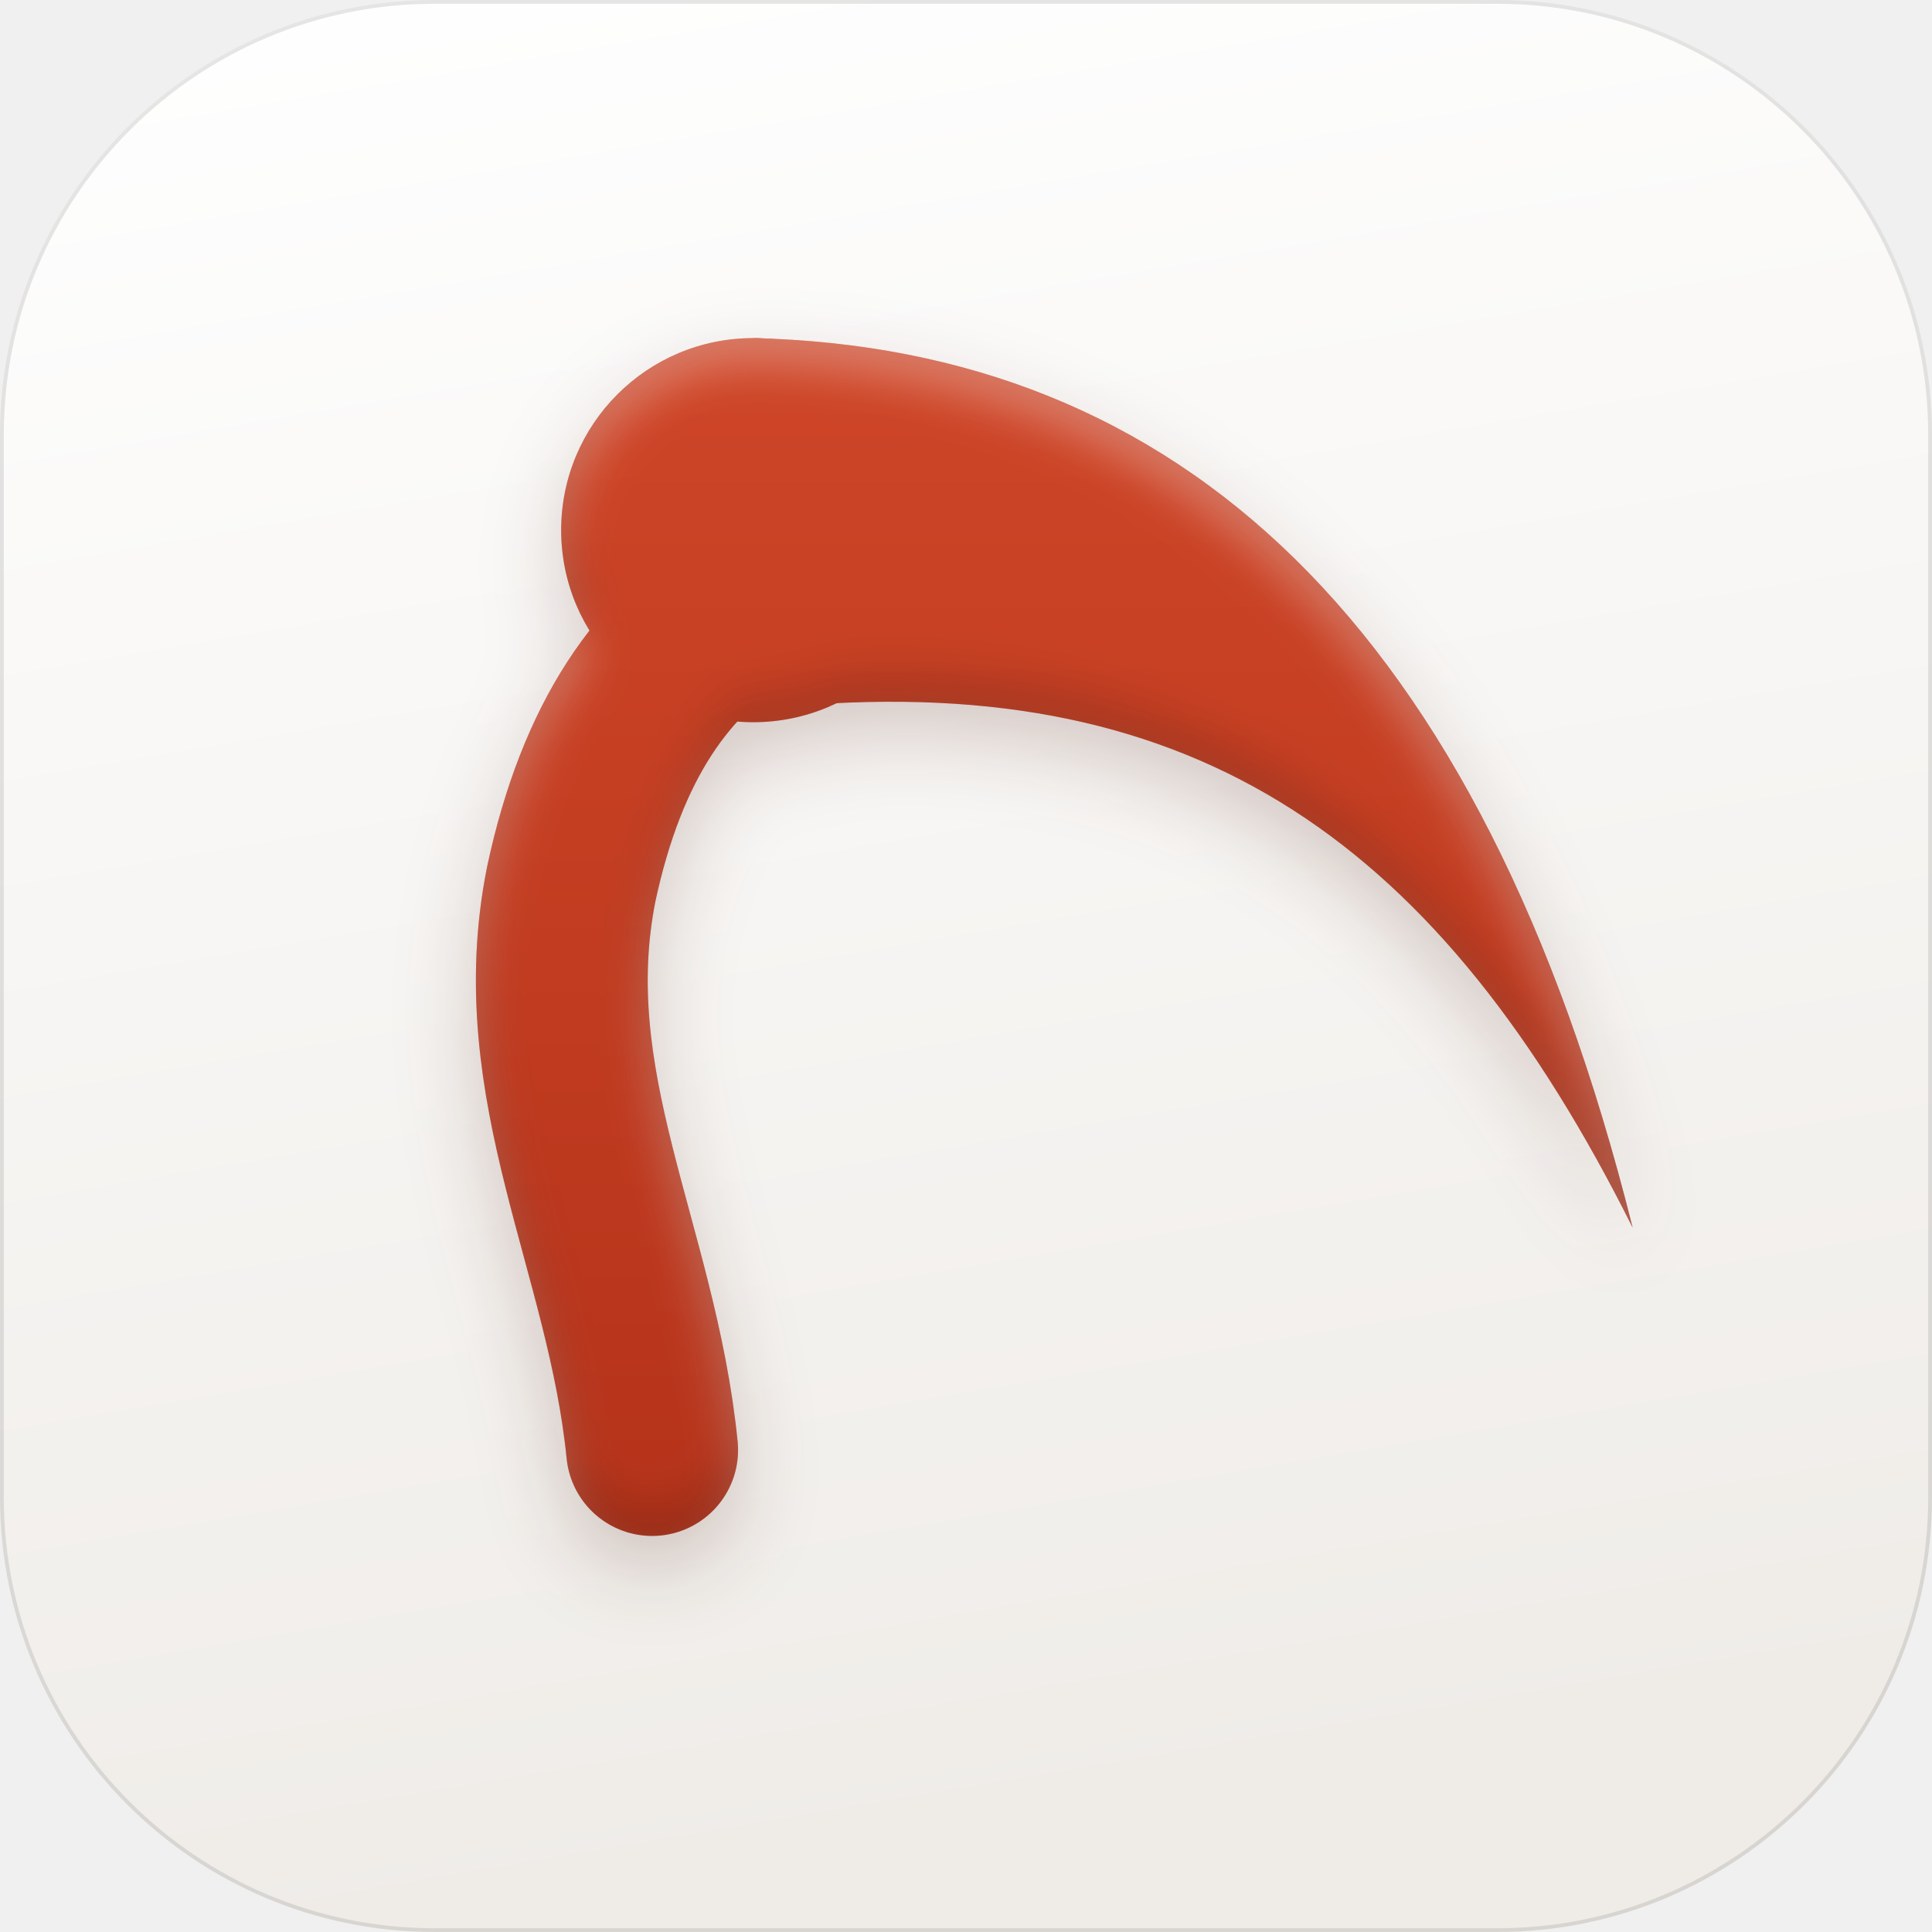
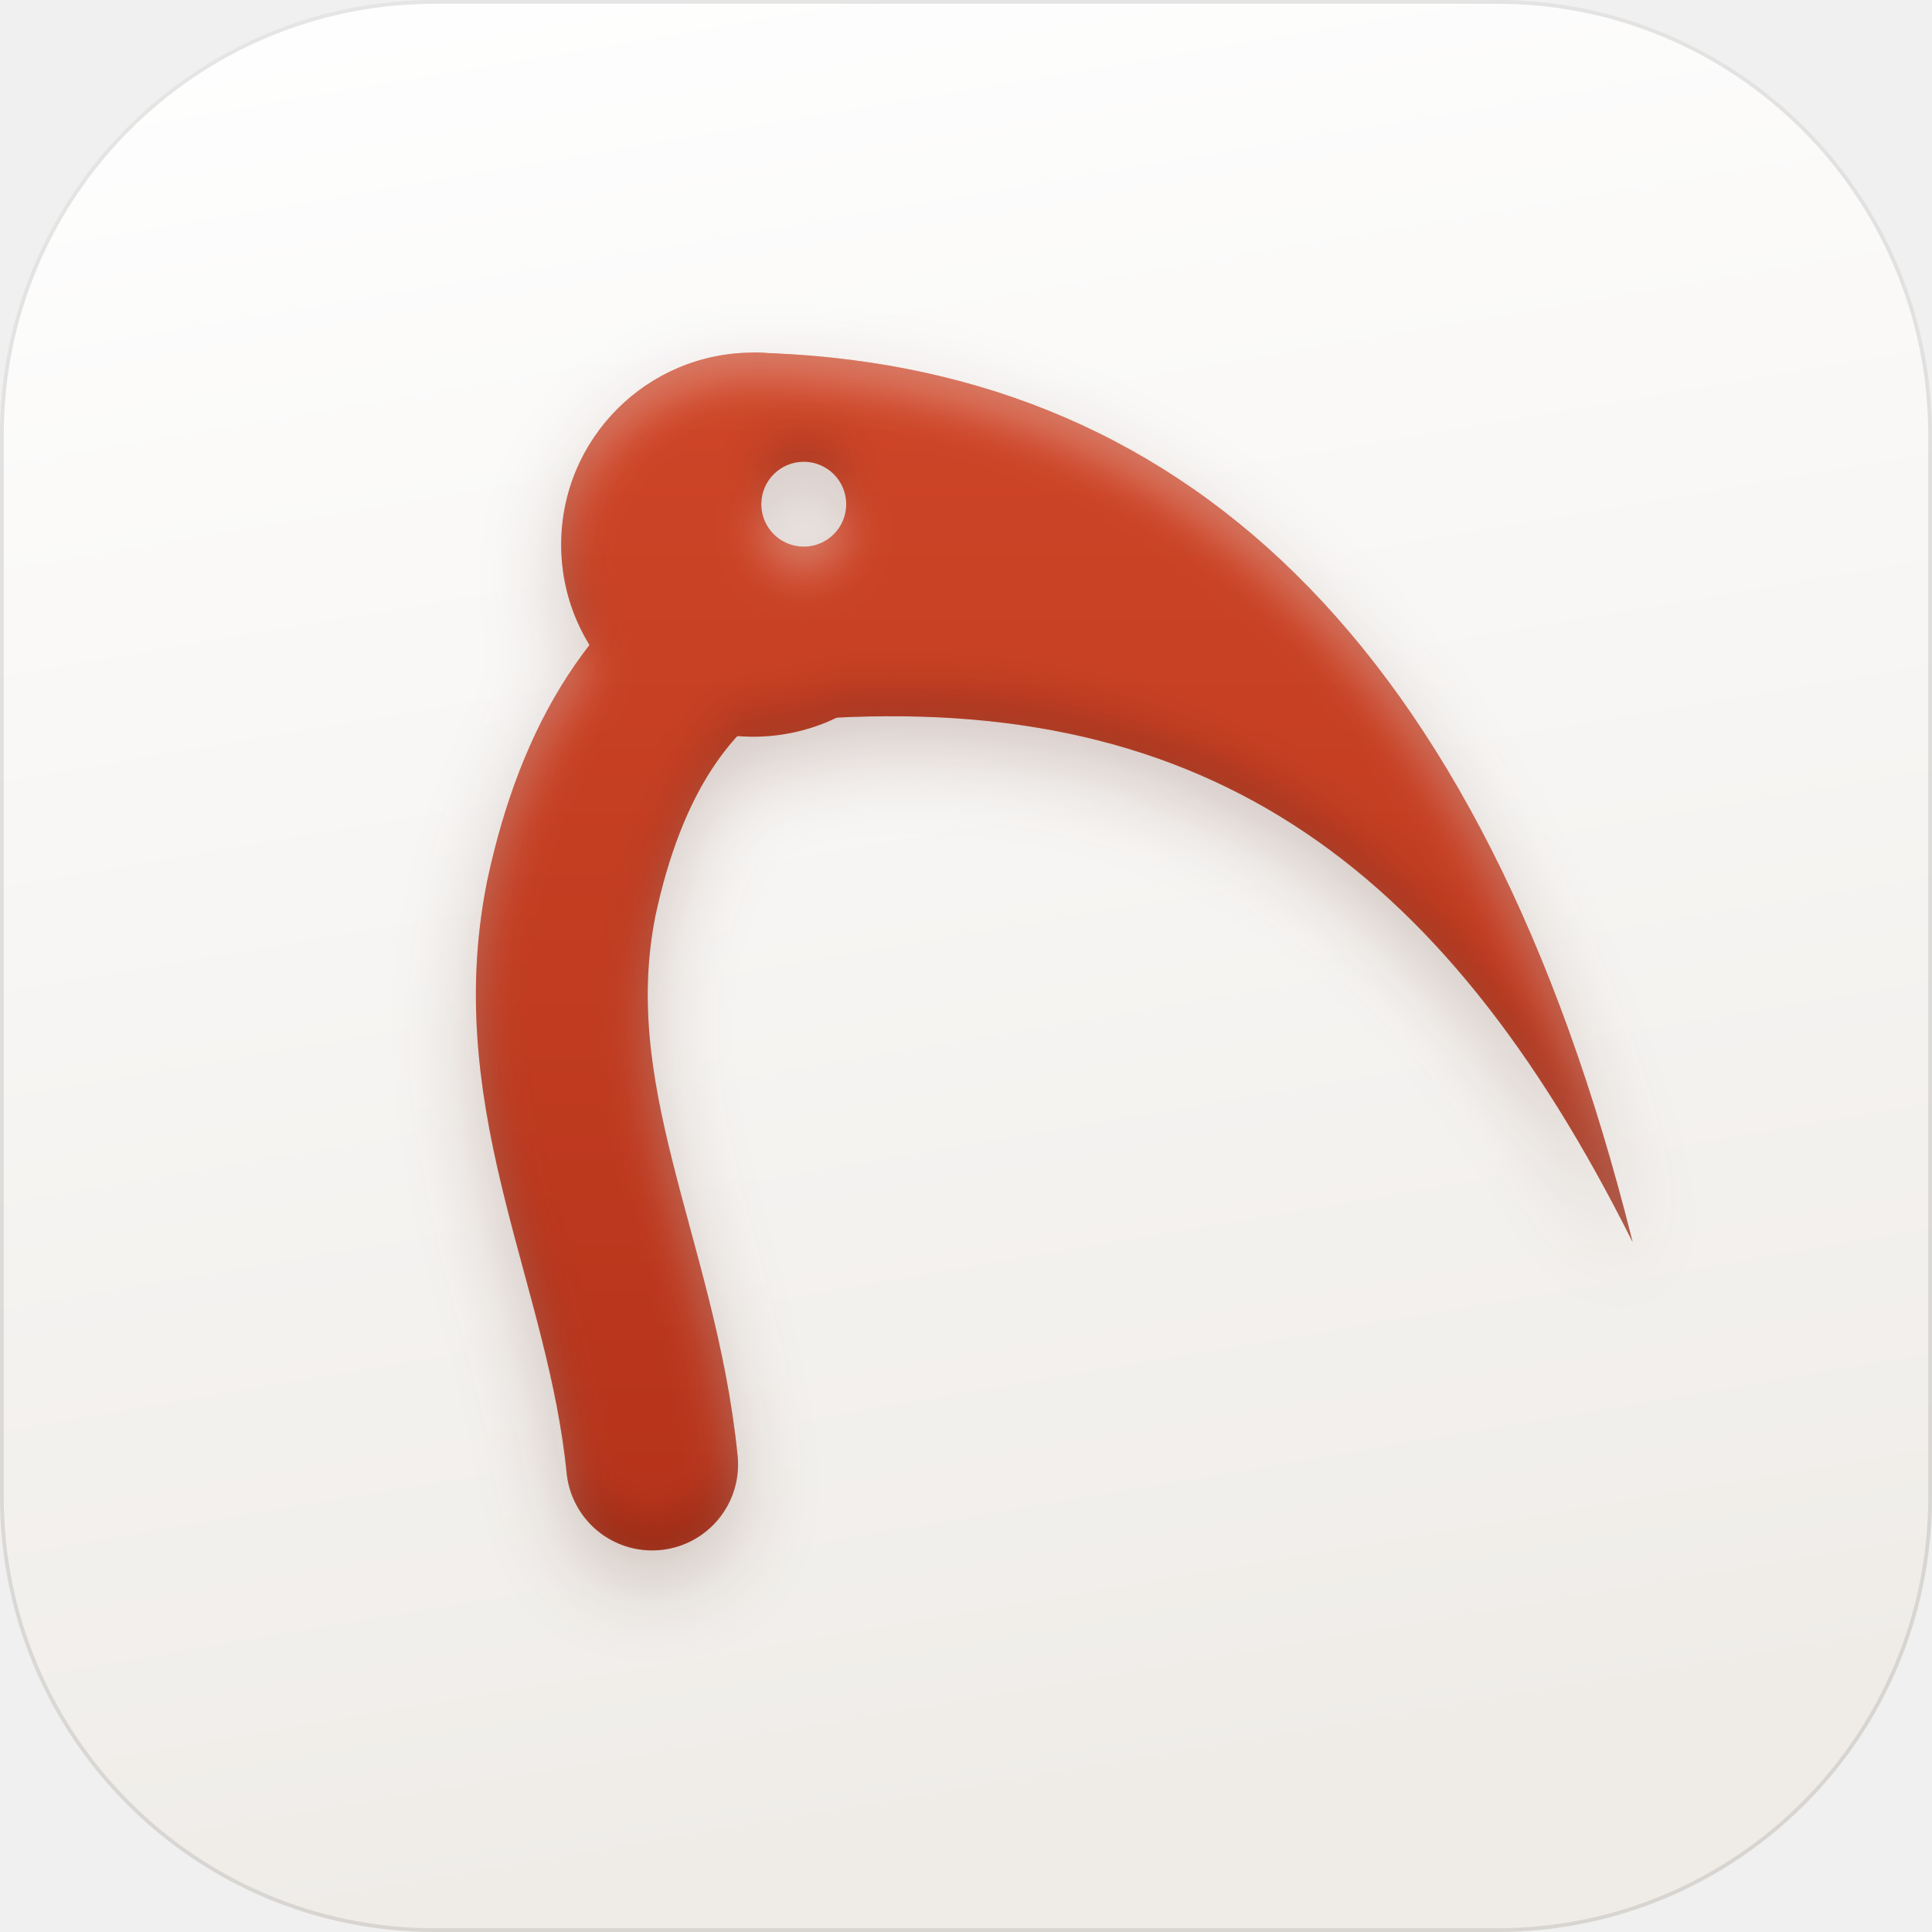
<svg xmlns="http://www.w3.org/2000/svg" width="1024" height="1024" viewBox="0 0 1024 1024">
  <defs>
    <linearGradient id="abg" x1="0" y1="0" x2="0.17" y2="1">
      <stop offset="0" stop-color="#FFFFFF" />
      <stop offset="1" stop-color="#EFECE8" />
    </linearGradient>
    <linearGradient id="ag" gradientUnits="userSpaceOnUse" x1="0" y1="24.0" x2="0" y2="84.25">
      <stop offset="0" stop-color="#CF4628" />
      <stop offset="1" stop-color="#B5331A" />
    </linearGradient>
    <filter id="af" filterUnits="userSpaceOnUse" x="19.275" y="17" width="73.225" height="76.85" color-interpolation-filters="sRGB">
      <feGaussianBlur in="SourceAlpha" stdDeviation="1.1" result="b" />
      <feOffset in="b" dy="1.3" result="bd" />
      <feComposite in="SourceAlpha" in2="bd" operator="out" result="top" />
      <feFlood flood-color="#fff" flood-opacity="0.3" />
      <feComposite in2="top" operator="in" result="hl" />
      <feOffset in="b" dy="-1.3" result="bu" />
      <feComposite in="SourceAlpha" in2="bu" operator="out" result="bot" />
      <feFlood flood-color="#000" flood-opacity="0.16" />
      <feComposite in2="bot" operator="in" result="sh" />
      <feGaussianBlur in="SourceAlpha" stdDeviation="2.0" result="db" />
      <feOffset in="db" dy="1.6" result="do" />
      <feFlood flood-color="#4A0F04" flood-opacity="0.2" />
      <feComposite in2="do" operator="in" result="drop" />
      <feMerge>
        <feMergeNode in="drop" />
        <feMergeNode in="SourceGraphic" />
        <feMergeNode in="hl" />
        <feMergeNode in="sh" />
      </feMerge>
    </filter>
+     <mask id="ae" maskUnits="userSpaceOnUse" x="26.275" y="24" width="59.225" height="61.25">
+       <rect x="26.275" y="24" width="59.225" height="61.25" fill="#fff" />
+       <circle cx="43.5" cy="32.5" r="2.1" fill="#000" />
+     </mask>
  </defs>
  <rect width="1024" height="1024" rx="230.4" fill="url(#abg)" />
  <rect x="1.0" y="1.0" width="1022.0" height="1022.0" rx="229.4" fill="none" stroke="rgba(0,0,0,0.10)" stroke-width="2.0" />
-   <g transform="translate(-40.103 -88.682) scale(10.71527)">
+   <g transform="translate(-40.103 -81.002) scale(10.71527)">
    <g filter="url(#af)">
-       <path d="M36 80C35 70 30 62 32 52 33.5 45 36.5 40.5 41 38" fill="none" stroke="url(#ag)" stroke-width="8.5" stroke-linecap="round" />
-       <path d="M41 25C62 25.5 77 39 84.5 69 75 50 63 41.5 43 43.2z" fill="url(#ag)" />
-       <circle cx="41" cy="34.5" r="9.5" fill="url(#ag)" />
+       <g mask="url(#ae)">
+         <path d="M36 80C35 70 30 62 32 52 33.5 45 36.5 40.5 41 38" fill="none" stroke="url(#ag)" stroke-width="8.5" stroke-linecap="round" />
+         <path d="M41 25C62 25.5 77 39 84.5 69 75 50 63 41.5 43 43.2z" fill="url(#ag)" />
+         <circle cx="41" cy="34.5" r="9.5" fill="url(#ag)" />
+       </g>
    </g>
  </g>
</svg>
